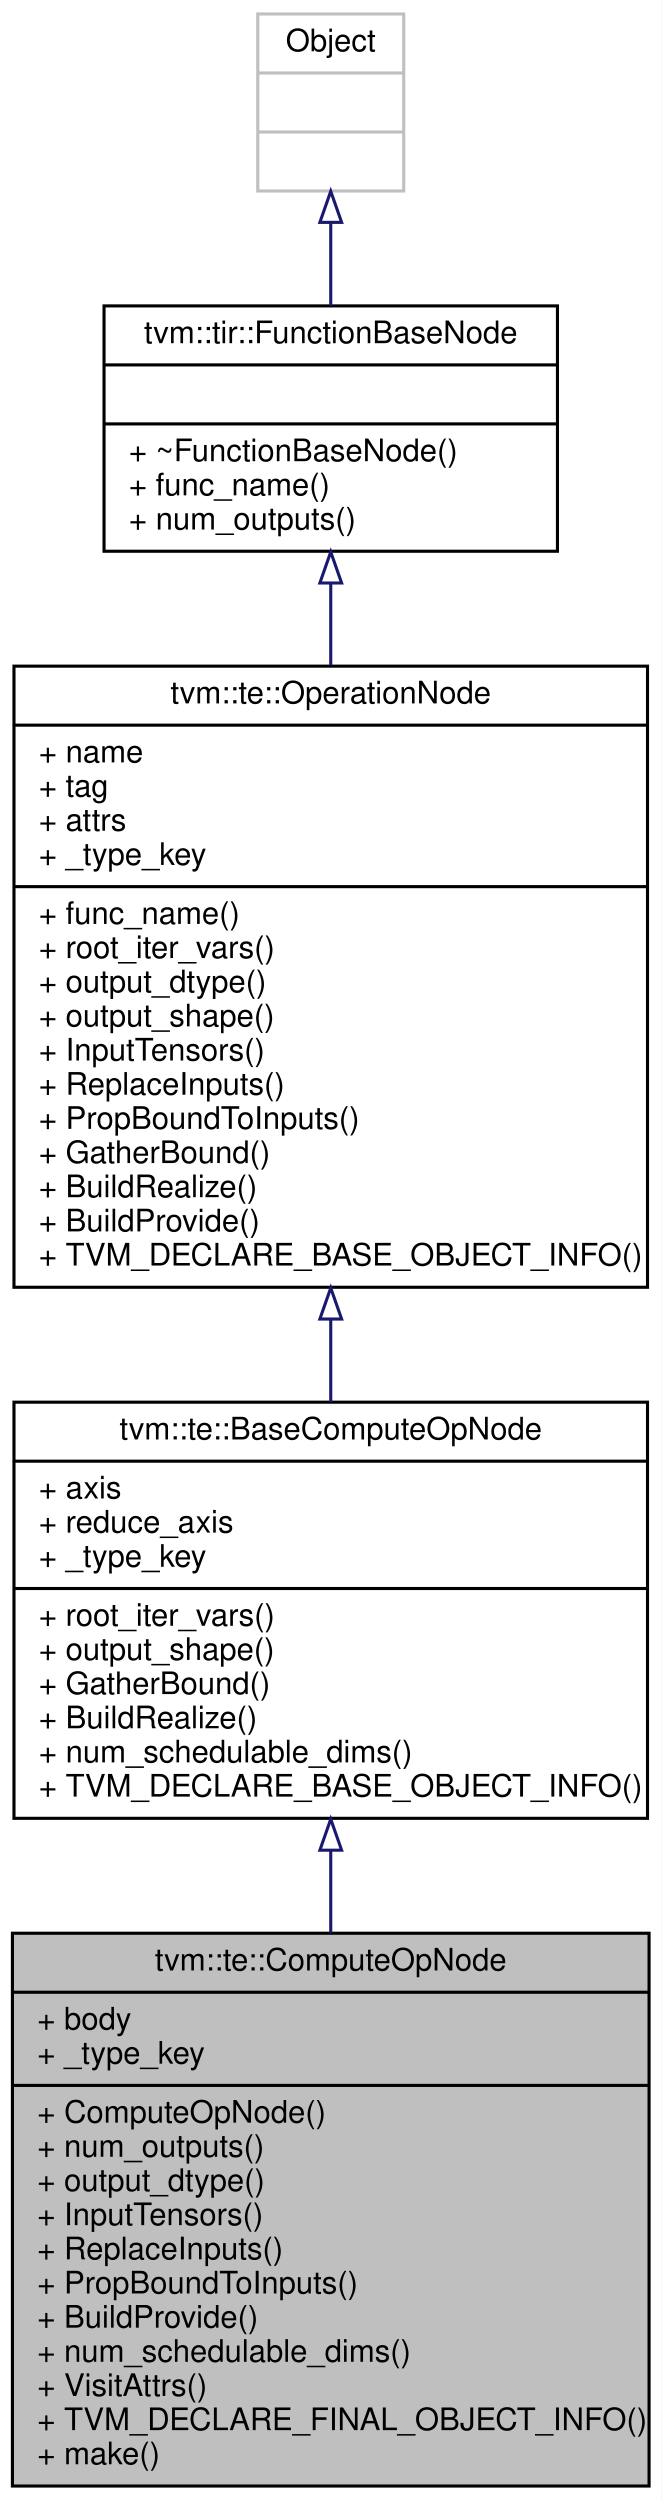
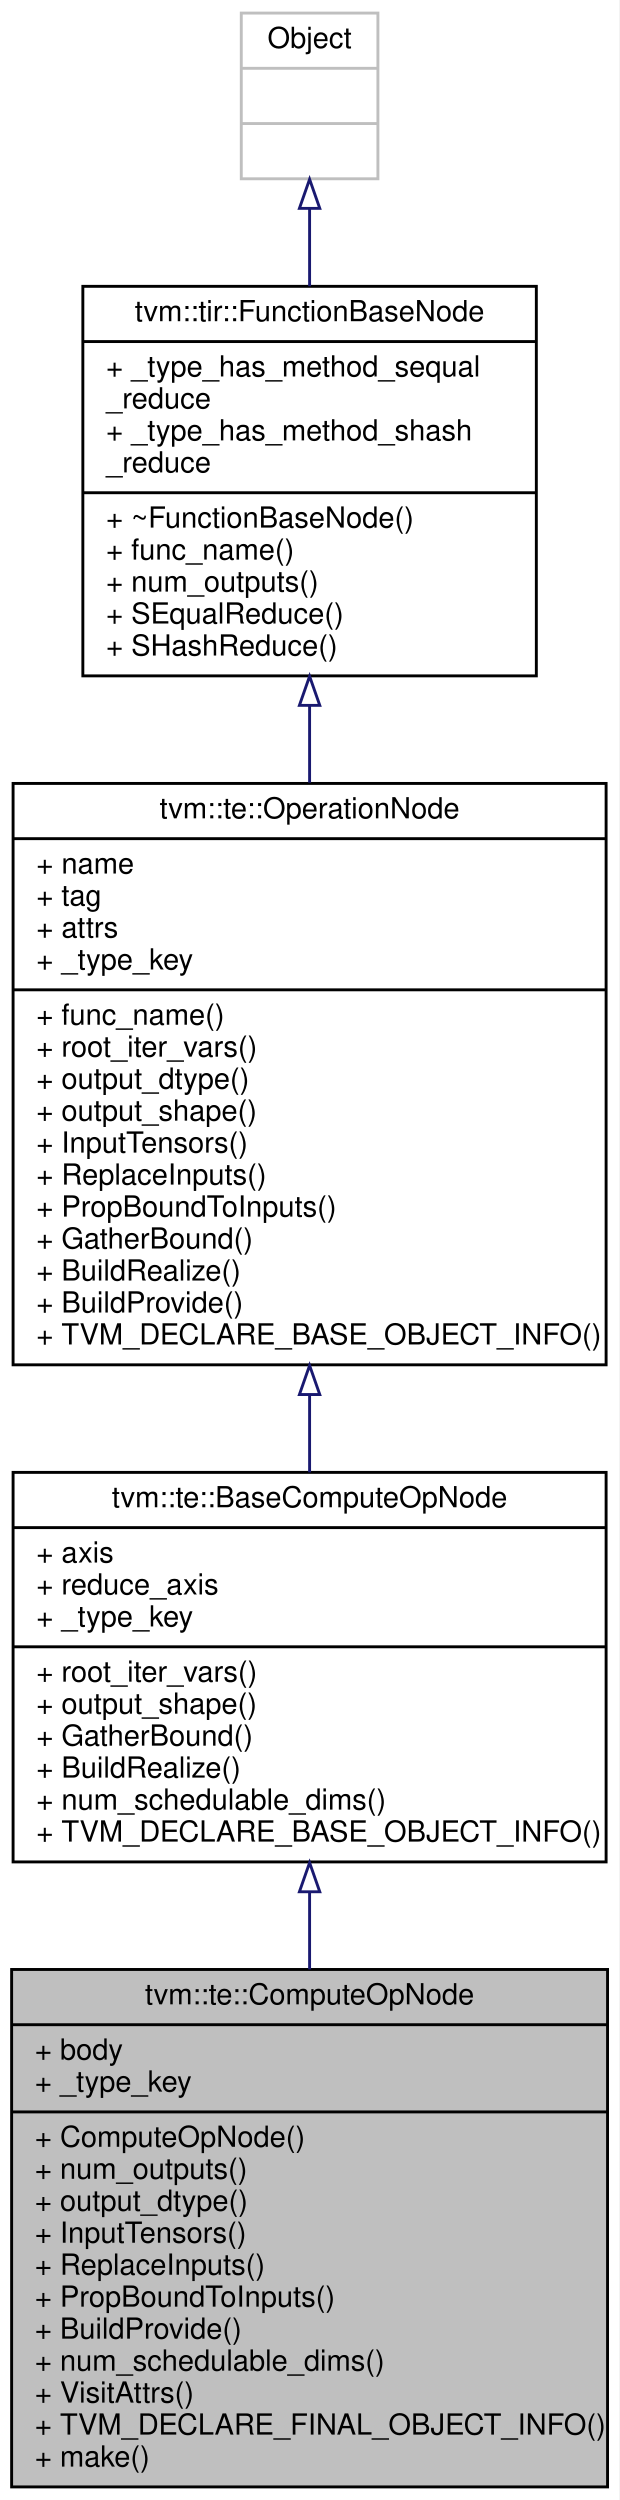
- <svg xmlns="http://www.w3.org/2000/svg" xmlns:xlink="http://www.w3.org/1999/xlink" width="213pt" height="805pt" viewBox="0.00 0.00 213.00 805.00">
-   <g id="graph0" class="graph" transform="scale(1 1) rotate(0) translate(4 801)">
-     <polygon fill="white" stroke="none" points="-4,4 -4,-801 209,-801 209,4 -4,4" />
+ <svg xmlns="http://www.w3.org/2000/svg" xmlns:xlink="http://www.w3.org/1999/xlink" width="213pt" height="860pt" viewBox="0.00 0.00 213.00 860.00">
+   <g id="graph0" class="graph" transform="scale(1 1) rotate(0) translate(4 856)">
+     <polygon fill="white" stroke="none" points="-4,4 -4,-856 209,-856 209,4 -4,4" />
    <g id="node1" class="node">
      <polygon fill="#bfbfbf" stroke="black" points="-1.42109e-14,-0.5 -1.42109e-14,-178.5 205,-178.5 205,-0.5 -1.42109e-14,-0.5" />
      <text text-anchor="middle" x="102.5" y="-166.5" font-family="Helvetica,sans-Serif" font-size="10.00">tvm::te::ComputeOpNode</text>
      <polyline fill="none" stroke="black" points="-1.42109e-14,-159.5 205,-159.5 " />
      <text text-anchor="start" x="8" y="-147.5" font-family="Helvetica,sans-Serif" font-size="10.00">+ body</text>
      <text text-anchor="start" x="8" y="-136.5" font-family="Helvetica,sans-Serif" font-size="10.00">+ _type_key</text>
      <polyline fill="none" stroke="black" points="-1.42109e-14,-129.5 205,-129.5 " />
      <text text-anchor="start" x="8" y="-117.5" font-family="Helvetica,sans-Serif" font-size="10.00">+ ComputeOpNode()</text>
      <text text-anchor="start" x="8" y="-106.5" font-family="Helvetica,sans-Serif" font-size="10.00">+ num_outputs()</text>
      <text text-anchor="start" x="8" y="-95.5" font-family="Helvetica,sans-Serif" font-size="10.00">+ output_dtype()</text>
      <text text-anchor="start" x="8" y="-84.5" font-family="Helvetica,sans-Serif" font-size="10.00">+ InputTensors()</text>
      <text text-anchor="start" x="8" y="-73.5" font-family="Helvetica,sans-Serif" font-size="10.00">+ ReplaceInputs()</text>
      <text text-anchor="start" x="8" y="-62.5" font-family="Helvetica,sans-Serif" font-size="10.00">+ PropBoundToInputs()</text>
      <text text-anchor="start" x="8" y="-51.5" font-family="Helvetica,sans-Serif" font-size="10.00">+ BuildProvide()</text>
      <text text-anchor="start" x="8" y="-40.5" font-family="Helvetica,sans-Serif" font-size="10.00">+ num_schedulable_dims()</text>
      <text text-anchor="start" x="8" y="-29.5" font-family="Helvetica,sans-Serif" font-size="10.00">+ VisitAttrs()</text>
      <text text-anchor="start" x="8" y="-18.5" font-family="Helvetica,sans-Serif" font-size="10.00">+ TVM_DECLARE_FINAL_OBJECT_INFO()</text>
      <text text-anchor="start" x="8" y="-7.5" font-family="Helvetica,sans-Serif" font-size="10.00">+ make()</text>
    </g>
    <g id="node2" class="node">
      <g id="a_node2">
        <a xlink:href="classtvm_1_1te_1_1BaseComputeOpNode.html" target="_top" xlink:title="A Compute op that compute a tensor on certain domain. This is the base class for ComputeOp (operating...">
          <polygon fill="white" stroke="black" points="0.5,-215.5 0.5,-349.5 204.5,-349.5 204.5,-215.5 0.5,-215.5" />
          <text text-anchor="middle" x="102.5" y="-337.5" font-family="Helvetica,sans-Serif" font-size="10.00">tvm::te::BaseComputeOpNode</text>
          <polyline fill="none" stroke="black" points="0.5,-330.5 204.5,-330.5 " />
          <text text-anchor="start" x="8.5" y="-318.5" font-family="Helvetica,sans-Serif" font-size="10.00">+ axis</text>
          <text text-anchor="start" x="8.5" y="-307.5" font-family="Helvetica,sans-Serif" font-size="10.00">+ reduce_axis</text>
          <text text-anchor="start" x="8.5" y="-296.5" font-family="Helvetica,sans-Serif" font-size="10.00">+ _type_key</text>
          <polyline fill="none" stroke="black" points="0.5,-289.5 204.5,-289.5 " />
          <text text-anchor="start" x="8.5" y="-277.5" font-family="Helvetica,sans-Serif" font-size="10.00">+ root_iter_vars()</text>
          <text text-anchor="start" x="8.5" y="-266.5" font-family="Helvetica,sans-Serif" font-size="10.00">+ output_shape()</text>
          <text text-anchor="start" x="8.5" y="-255.5" font-family="Helvetica,sans-Serif" font-size="10.00">+ GatherBound()</text>
          <text text-anchor="start" x="8.5" y="-244.5" font-family="Helvetica,sans-Serif" font-size="10.00">+ BuildRealize()</text>
          <text text-anchor="start" x="8.5" y="-233.5" font-family="Helvetica,sans-Serif" font-size="10.00">+ num_schedulable_dims()</text>
          <text text-anchor="start" x="8.5" y="-222.5" font-family="Helvetica,sans-Serif" font-size="10.00">+ TVM_DECLARE_BASE_OBJECT_INFO()</text>
        </a>
      </g>
    </g>
    <g id="edge1" class="edge">
      <path fill="none" stroke="midnightblue" d="M102.5,-205.094C102.5,-196.354 102.5,-187.392 102.5,-178.516" />
      <polygon fill="none" stroke="midnightblue" points="99,-205.233 102.5,-215.234 106,-205.234 99,-205.233" />
    </g>
    <g id="node3" class="node">
      <g id="a_node3">
        <a xlink:href="classtvm_1_1te_1_1OperationNode.html" target="_top" xlink:title="Base class of all operation nodes. ">
          <polygon fill="white" stroke="black" points="0.5,-386.5 0.5,-586.5 204.5,-586.5 204.5,-386.5 0.5,-386.5" />
          <text text-anchor="middle" x="102.5" y="-574.5" font-family="Helvetica,sans-Serif" font-size="10.00">tvm::te::OperationNode</text>
          <polyline fill="none" stroke="black" points="0.5,-567.5 204.5,-567.5 " />
          <text text-anchor="start" x="8.5" y="-555.5" font-family="Helvetica,sans-Serif" font-size="10.00">+ name</text>
          <text text-anchor="start" x="8.5" y="-544.5" font-family="Helvetica,sans-Serif" font-size="10.00">+ tag</text>
          <text text-anchor="start" x="8.5" y="-533.5" font-family="Helvetica,sans-Serif" font-size="10.00">+ attrs</text>
          <text text-anchor="start" x="8.5" y="-522.5" font-family="Helvetica,sans-Serif" font-size="10.00">+ _type_key</text>
          <polyline fill="none" stroke="black" points="0.5,-515.5 204.5,-515.5 " />
          <text text-anchor="start" x="8.5" y="-503.5" font-family="Helvetica,sans-Serif" font-size="10.00">+ func_name()</text>
          <text text-anchor="start" x="8.5" y="-492.5" font-family="Helvetica,sans-Serif" font-size="10.00">+ root_iter_vars()</text>
          <text text-anchor="start" x="8.5" y="-481.5" font-family="Helvetica,sans-Serif" font-size="10.00">+ output_dtype()</text>
          <text text-anchor="start" x="8.5" y="-470.5" font-family="Helvetica,sans-Serif" font-size="10.00">+ output_shape()</text>
          <text text-anchor="start" x="8.5" y="-459.5" font-family="Helvetica,sans-Serif" font-size="10.00">+ InputTensors()</text>
          <text text-anchor="start" x="8.5" y="-448.5" font-family="Helvetica,sans-Serif" font-size="10.00">+ ReplaceInputs()</text>
          <text text-anchor="start" x="8.5" y="-437.5" font-family="Helvetica,sans-Serif" font-size="10.00">+ PropBoundToInputs()</text>
          <text text-anchor="start" x="8.5" y="-426.5" font-family="Helvetica,sans-Serif" font-size="10.00">+ GatherBound()</text>
          <text text-anchor="start" x="8.5" y="-415.5" font-family="Helvetica,sans-Serif" font-size="10.00">+ BuildRealize()</text>
          <text text-anchor="start" x="8.5" y="-404.5" font-family="Helvetica,sans-Serif" font-size="10.00">+ BuildProvide()</text>
          <text text-anchor="start" x="8.5" y="-393.5" font-family="Helvetica,sans-Serif" font-size="10.00">+ TVM_DECLARE_BASE_OBJECT_INFO()</text>
        </a>
      </g>
    </g>
    <g id="edge2" class="edge">
      <path fill="none" stroke="midnightblue" d="M102.5,-376.052C102.5,-367.017 102.5,-358.074 102.5,-349.512" />
      <polygon fill="none" stroke="midnightblue" points="99,-376.275 102.5,-386.275 106,-376.275 99,-376.275" />
    </g>
    <g id="node4" class="node">
      <g id="a_node4">
        <a xlink:href="classtvm_1_1tir_1_1FunctionBaseNode.html" target="_top" xlink:title="Base node of internal functions. ">
-           <polygon fill="white" stroke="black" points="29.5,-623.5 29.5,-702.5 175.5,-702.5 175.5,-623.5 29.5,-623.5" />
-           <text text-anchor="middle" x="102.5" y="-690.5" font-family="Helvetica,sans-Serif" font-size="10.00">tvm::tir::FunctionBaseNode</text>
-           <polyline fill="none" stroke="black" points="29.5,-683.5 175.5,-683.5 " />
-           <text text-anchor="middle" x="102.5" y="-671.5" font-family="Helvetica,sans-Serif" font-size="10.00"> </text>
-           <polyline fill="none" stroke="black" points="29.5,-664.5 175.5,-664.5 " />
-           <text text-anchor="start" x="37.5" y="-652.5" font-family="Helvetica,sans-Serif" font-size="10.00">+ ~FunctionBaseNode()</text>
-           <text text-anchor="start" x="37.5" y="-641.5" font-family="Helvetica,sans-Serif" font-size="10.00">+ func_name()</text>
-           <text text-anchor="start" x="37.5" y="-630.5" font-family="Helvetica,sans-Serif" font-size="10.00">+ num_outputs()</text>
+           <polygon fill="white" stroke="black" points="24.5,-623.5 24.5,-757.5 180.5,-757.5 180.5,-623.5 24.5,-623.5" />
+           <text text-anchor="middle" x="102.5" y="-745.5" font-family="Helvetica,sans-Serif" font-size="10.00">tvm::tir::FunctionBaseNode</text>
+           <polyline fill="none" stroke="black" points="24.5,-738.5 180.5,-738.5 " />
+           <text text-anchor="start" x="32.5" y="-726.5" font-family="Helvetica,sans-Serif" font-size="10.00">+ _type_has_method_sequal</text>
+           <text text-anchor="start" x="32.5" y="-715.5" font-family="Helvetica,sans-Serif" font-size="10.00">_reduce</text>
+           <text text-anchor="start" x="32.5" y="-704.5" font-family="Helvetica,sans-Serif" font-size="10.00">+ _type_has_method_shash</text>
+           <text text-anchor="start" x="32.5" y="-693.5" font-family="Helvetica,sans-Serif" font-size="10.00">_reduce</text>
+           <polyline fill="none" stroke="black" points="24.5,-686.5 180.5,-686.5 " />
+           <text text-anchor="start" x="32.5" y="-674.5" font-family="Helvetica,sans-Serif" font-size="10.00">+ ~FunctionBaseNode()</text>
+           <text text-anchor="start" x="32.5" y="-663.5" font-family="Helvetica,sans-Serif" font-size="10.00">+ func_name()</text>
+           <text text-anchor="start" x="32.5" y="-652.5" font-family="Helvetica,sans-Serif" font-size="10.00">+ num_outputs()</text>
+           <text text-anchor="start" x="32.5" y="-641.5" font-family="Helvetica,sans-Serif" font-size="10.00">+ SEqualReduce()</text>
+           <text text-anchor="start" x="32.5" y="-630.5" font-family="Helvetica,sans-Serif" font-size="10.00">+ SHashReduce()</text>
        </a>
      </g>
    </g>
    <g id="edge3" class="edge">
-       <path fill="none" stroke="midnightblue" d="M102.5,-613.064C102.5,-604.735 102.5,-595.825 102.5,-586.738" />
-       <polygon fill="none" stroke="midnightblue" points="99,-613.273 102.5,-623.273 106,-613.273 99,-613.273" />
+       <path fill="none" stroke="midnightblue" d="M102.5,-613.302C102.5,-604.62 102.5,-595.677 102.5,-586.752" />
+       <polygon fill="none" stroke="midnightblue" points="99,-613.358 102.5,-623.358 106,-613.358 99,-613.358" />
    </g>
    <g id="node5" class="node">
-       <polygon fill="white" stroke="#bfbfbf" points="79,-739.5 79,-796.5 126,-796.5 126,-739.5 79,-739.5" />
-       <text text-anchor="middle" x="102.5" y="-784.5" font-family="Helvetica,sans-Serif" font-size="10.00">Object</text>
-       <polyline fill="none" stroke="#bfbfbf" points="79,-777.5 126,-777.5 " />
-       <text text-anchor="middle" x="102.5" y="-765.5" font-family="Helvetica,sans-Serif" font-size="10.00"> </text>
-       <polyline fill="none" stroke="#bfbfbf" points="79,-758.5 126,-758.5 " />
-       <text text-anchor="middle" x="102.5" y="-746.5" font-family="Helvetica,sans-Serif" font-size="10.00"> </text>
+       <polygon fill="white" stroke="#bfbfbf" points="79,-794.5 79,-851.5 126,-851.5 126,-794.5 79,-794.5" />
+       <text text-anchor="middle" x="102.5" y="-839.5" font-family="Helvetica,sans-Serif" font-size="10.00">Object</text>
+       <polyline fill="none" stroke="#bfbfbf" points="79,-832.5 126,-832.5 " />
+       <text text-anchor="middle" x="102.5" y="-820.5" font-family="Helvetica,sans-Serif" font-size="10.00"> </text>
+       <polyline fill="none" stroke="#bfbfbf" points="79,-813.5 126,-813.5 " />
+       <text text-anchor="middle" x="102.5" y="-801.5" font-family="Helvetica,sans-Serif" font-size="10.00"> </text>
    </g>
    <g id="edge4" class="edge">
-       <path fill="none" stroke="midnightblue" d="M102.5,-729.156C102.5,-720.473 102.5,-711.232 102.5,-702.52" />
-       <polygon fill="none" stroke="midnightblue" points="99,-729.398 102.5,-739.398 106,-729.398 99,-729.398" />
+       <path fill="none" stroke="midnightblue" d="M102.5,-784.16C102.5,-775.782 102.5,-766.668 102.5,-757.533" />
+       <polygon fill="none" stroke="midnightblue" points="99,-784.324 102.5,-794.324 106,-784.324 99,-784.324" />
    </g>
  </g>
</svg>
